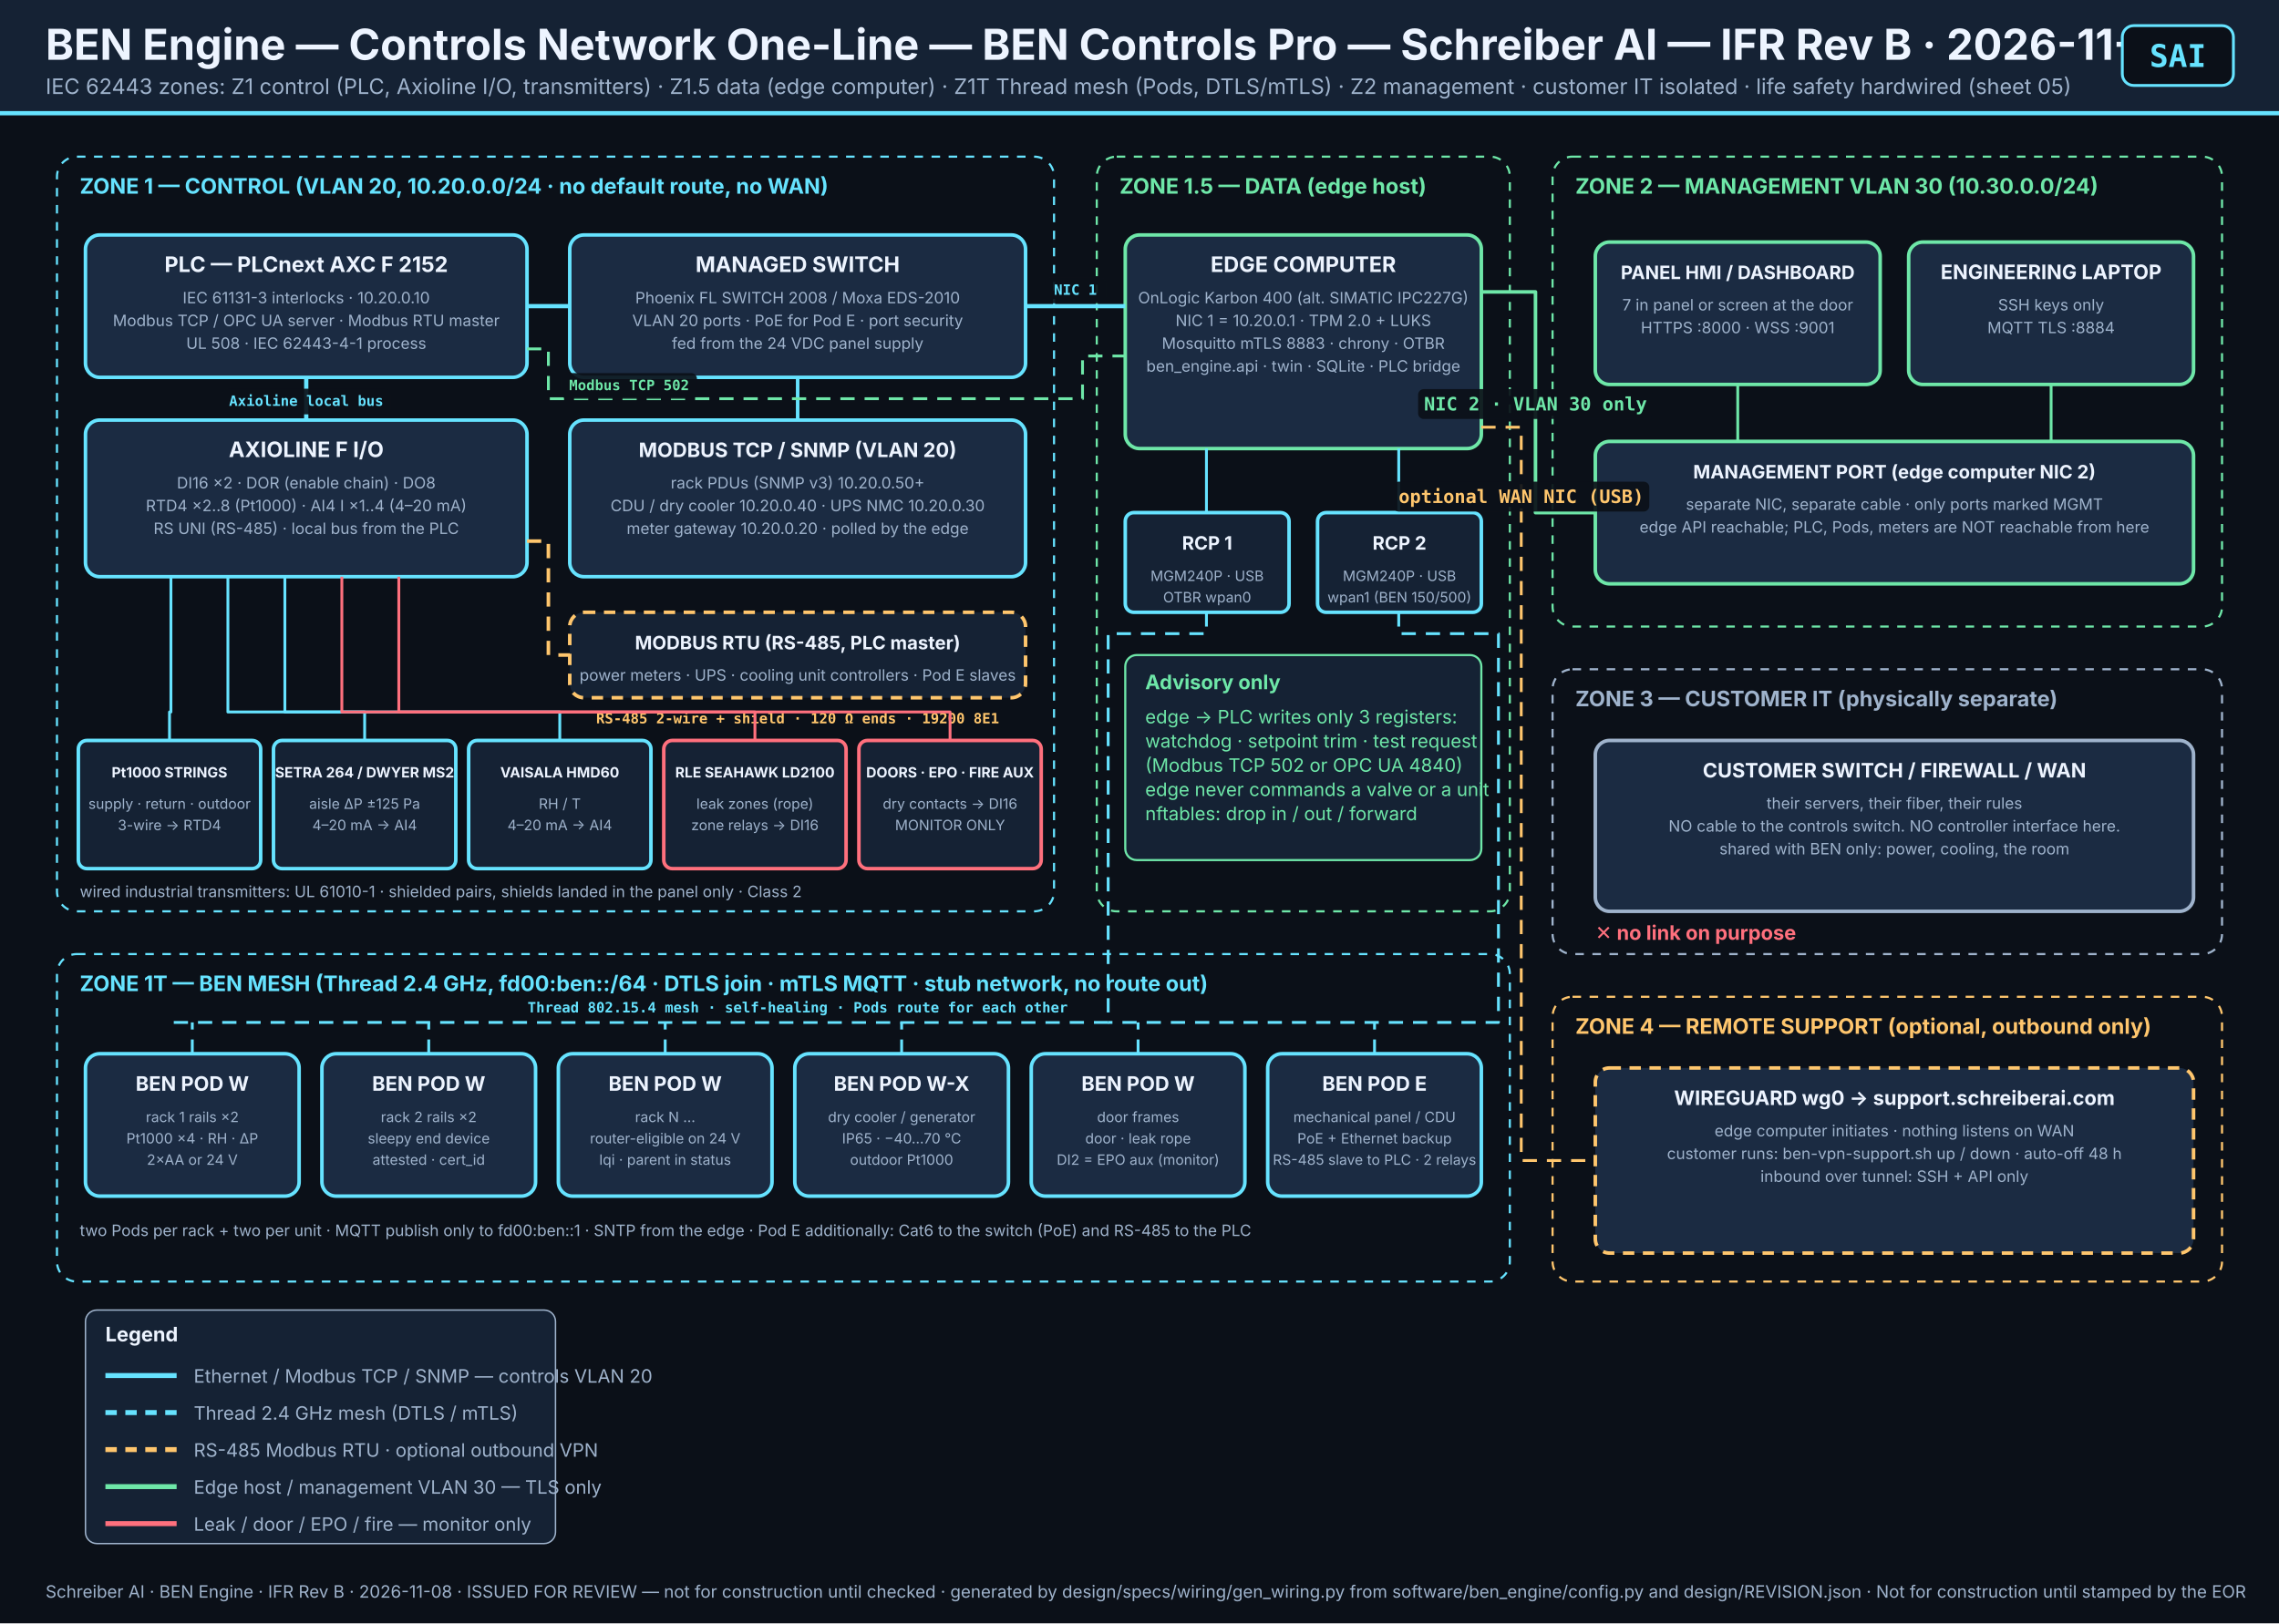
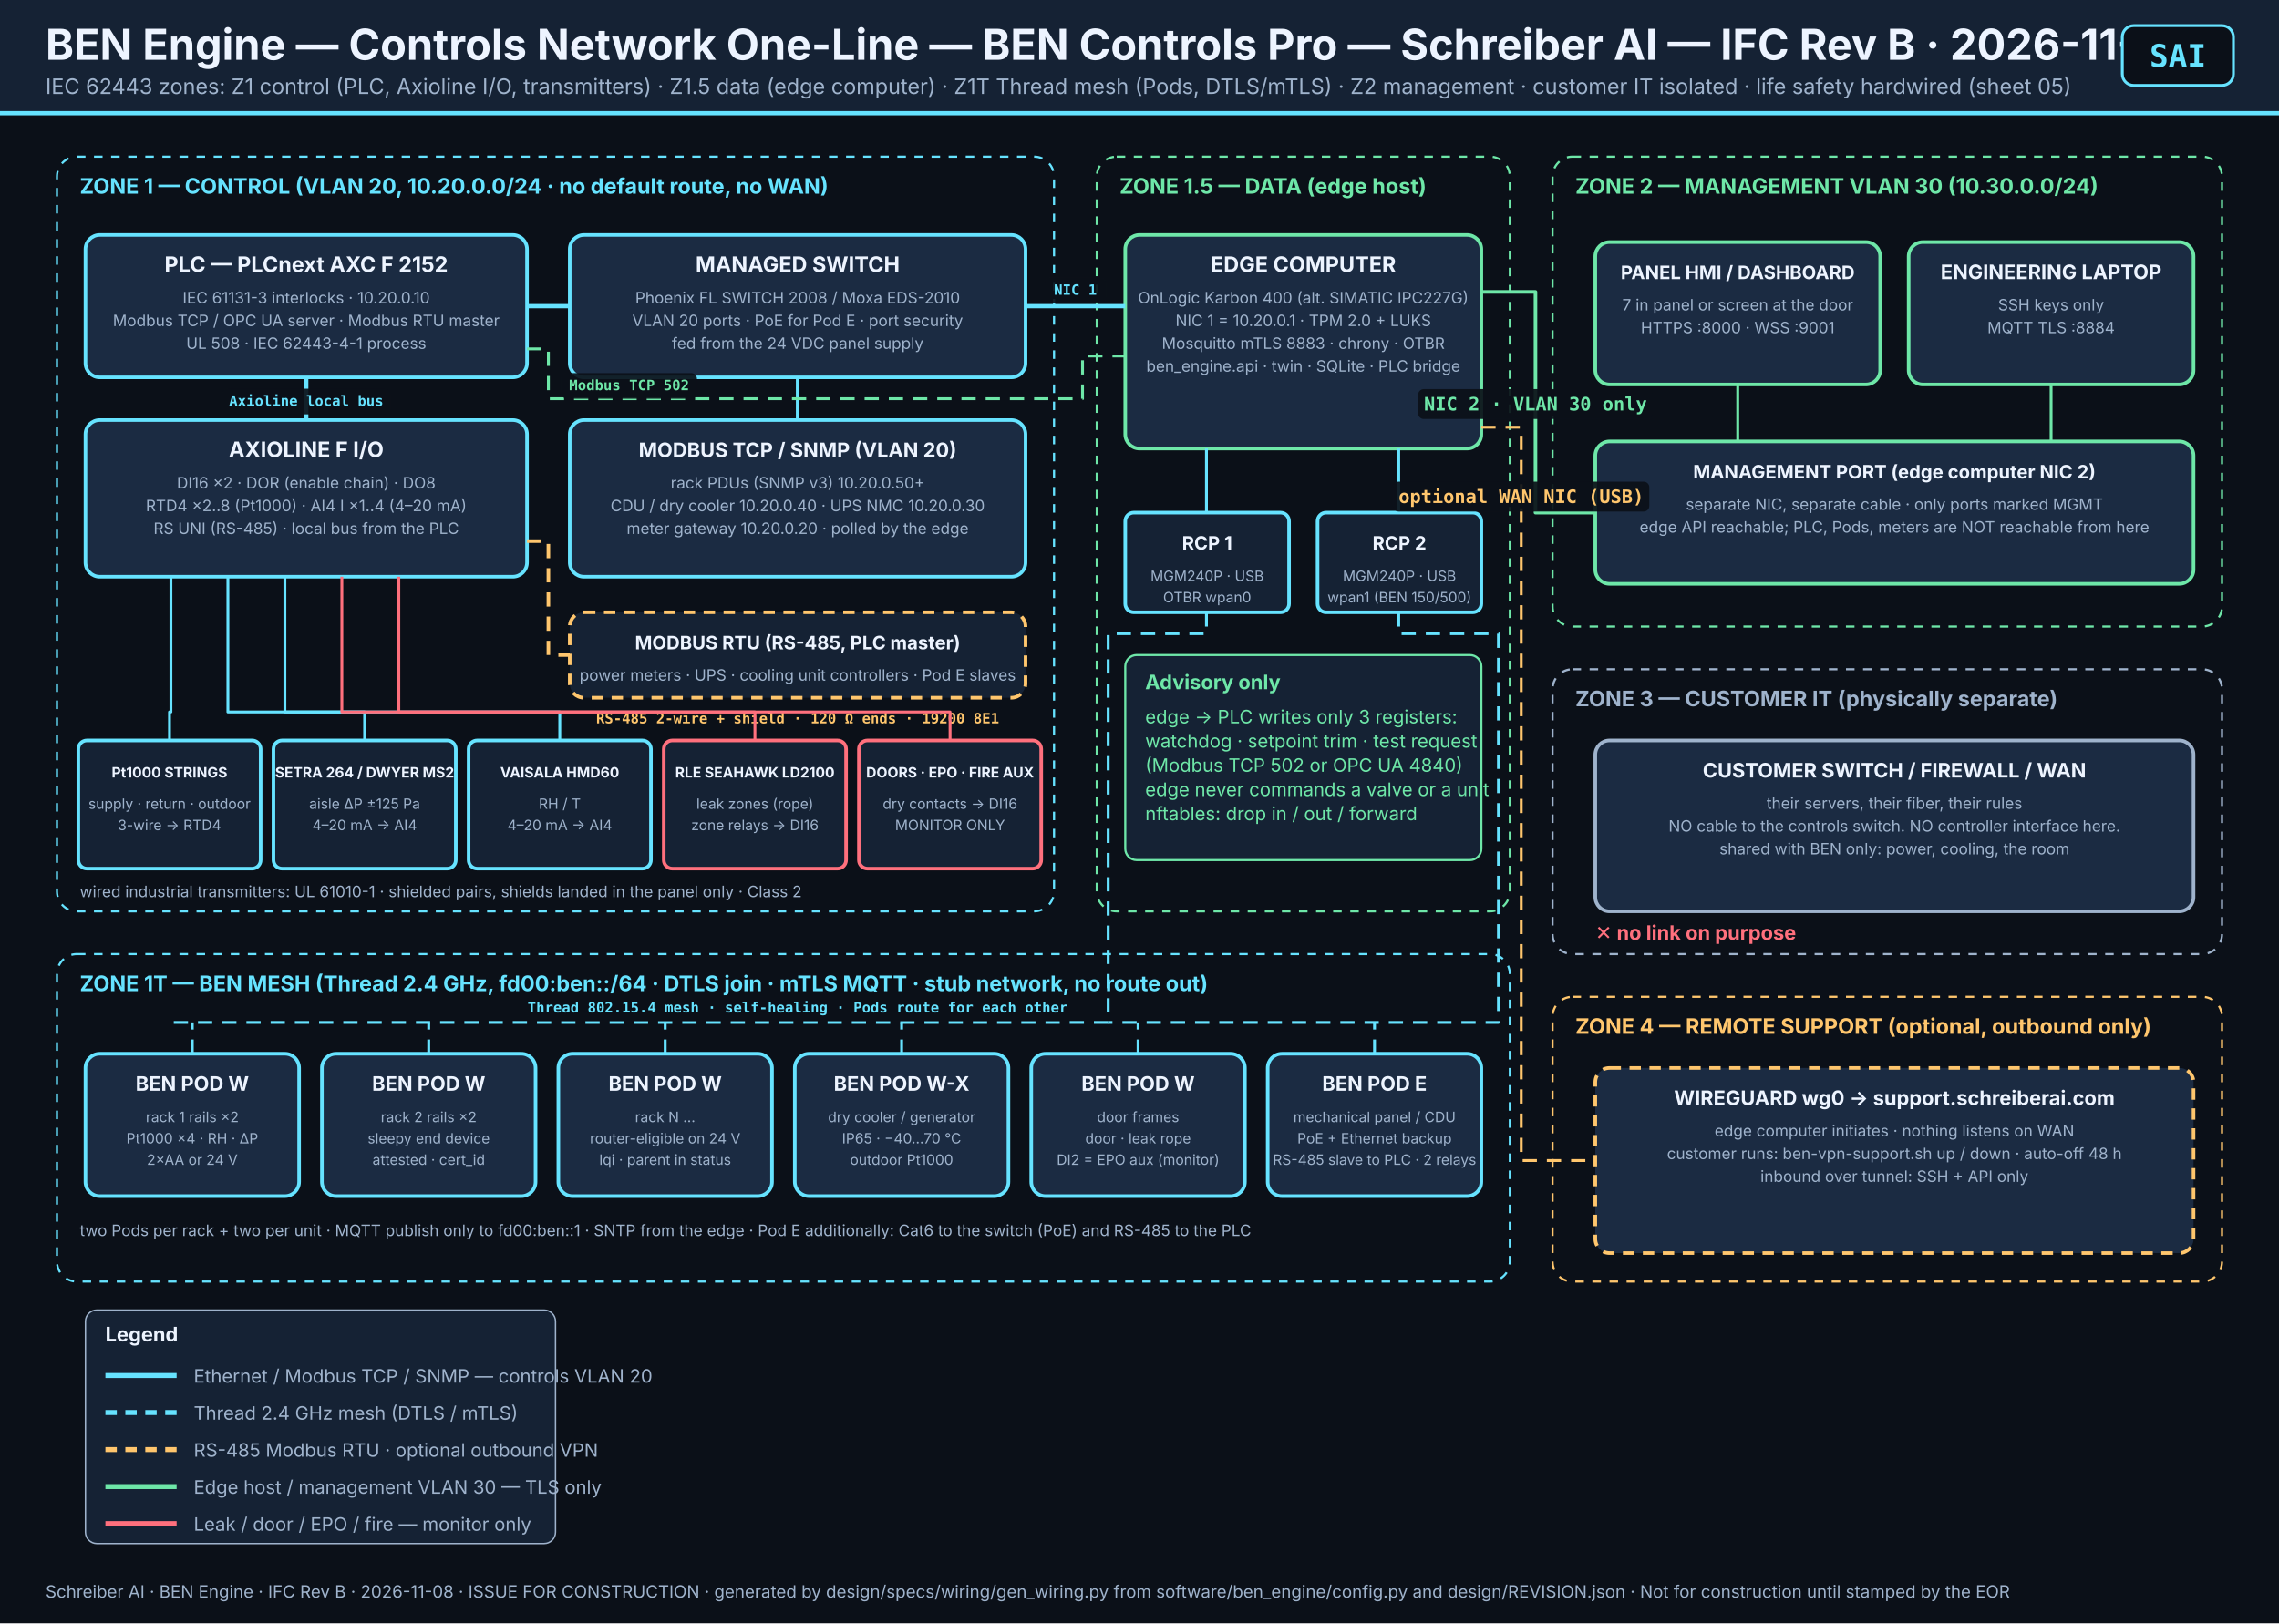
<svg xmlns="http://www.w3.org/2000/svg" viewBox="0 0 1600 1140" width="1600" height="1140" role="img" aria-label="01_controls_network_one_line.svg">
  <defs>
    <marker id="arr-66E3FF" viewBox="0 0 10 10" refX="9" refY="5" markerWidth="7" markerHeight="7" orient="auto-start-reverse">
      <path d="M0,0 L10,5 L0,10 z" fill="#66E3FF" />
    </marker>
    <marker id="arr-FFC66D" viewBox="0 0 10 10" refX="9" refY="5" markerWidth="7" markerHeight="7" orient="auto-start-reverse">
      <path d="M0,0 L10,5 L0,10 z" fill="#FFC66D" />
    </marker>
    <marker id="arr-FF707D" viewBox="0 0 10 10" refX="9" refY="5" markerWidth="7" markerHeight="7" orient="auto-start-reverse">
      <path d="M0,0 L10,5 L0,10 z" fill="#FF707D" />
    </marker>
    <marker id="arr-6EE7A8" viewBox="0 0 10 10" refX="9" refY="5" markerWidth="7" markerHeight="7" orient="auto-start-reverse">
      <path d="M0,0 L10,5 L0,10 z" fill="#6EE7A8" />
    </marker>
    <marker id="arr-9FB3CC" viewBox="0 0 10 10" refX="9" refY="5" markerWidth="7" markerHeight="7" orient="auto-start-reverse">
      <path d="M0,0 L10,5 L0,10 z" fill="#9FB3CC" />
    </marker>
  </defs>
  <rect width="1600" height="1140" fill="#0B1018" />
  <rect x="0" y="0" width="1600" height="78" fill="#152234" />
  <rect x="0" y="78" width="1600" height="3" fill="#66E3FF" />
-   <text x="32" y="42" font-family="'Inter','Segoe UI',system-ui,sans-serif" font-size="30" font-weight="700" fill="#EDF4FF" text-anchor="start">BEN Engine — Controls Network One-Line — BEN Controls Pro — Schreiber AI — IFR Rev B · 2026-11-08</text>
+   <text x="32" y="42" font-family="'Inter','Segoe UI',system-ui,sans-serif" font-size="30" font-weight="700" fill="#EDF4FF" text-anchor="start">BEN Engine — Controls Network One-Line — BEN Controls Pro — Schreiber AI — IFC Rev B · 2026-11-08</text>
  <text x="32" y="66" font-family="'Inter','Segoe UI',system-ui,sans-serif" font-size="15" font-weight="400" fill="#9FB3CC" text-anchor="start">IEC 62443 zones: Z1 control (PLC, Axioline I/O, transmitters) · Z1.5 data (edge computer) · Z1T Thread mesh (Pods, DTLS/mTLS) · Z2 management · customer IT isolated · life safety hardwired (sheet 05)</text>
  <rect x="1490" y="18" width="78" height="42" rx="8" fill="#0B1018" stroke="#66E3FF" stroke-width="2" />
  <text x="1529" y="47" font-family="'JetBrains Mono',Consolas,monospace" font-size="22" font-weight="800" fill="#66E3FF" text-anchor="middle">SAI</text>
  <rect x="40" y="110" width="700" height="530" rx="14" fill="none" stroke="#66E3FF" stroke-width="1.5" stroke-dasharray="6 6" />
  <text x="56" y="136" font-family="'Inter','Segoe UI',system-ui,sans-serif" font-size="15" font-weight="700" fill="#66E3FF" text-anchor="start">ZONE 1 — CONTROL  (VLAN 20, 10.20.0.0/24 · no default route, no WAN)</text>
  <rect x="770" y="110" width="290" height="530" rx="14" fill="none" stroke="#6EE7A8" stroke-width="1.5" stroke-dasharray="6 6" />
  <text x="786" y="136" font-family="'Inter','Segoe UI',system-ui,sans-serif" font-size="15" font-weight="700" fill="#6EE7A8" text-anchor="start">ZONE 1.5 — DATA (edge host)</text>
  <rect x="40" y="670" width="1020" height="230" rx="14" fill="none" stroke="#66E3FF" stroke-width="1.5" stroke-dasharray="6 6" />
  <text x="56" y="696" font-family="'Inter','Segoe UI',system-ui,sans-serif" font-size="15" font-weight="700" fill="#66E3FF" text-anchor="start">ZONE 1T — BEN MESH  (Thread 2.4 GHz, fd00:ben::/64 · DTLS join · mTLS MQTT · stub network, no route out)</text>
  <rect x="60" y="165" width="310" height="100" rx="10" fill="#1B2B42" stroke="#66E3FF" stroke-width="2.5" />
  <text x="215.0" y="191" font-family="'Inter','Segoe UI',system-ui,sans-serif" font-size="15" font-weight="700" fill="#EDF4FF" text-anchor="middle">PLC — PLCnext AXC F 2152</text>
  <text x="215.0" y="213" font-family="'Inter','Segoe UI',system-ui,sans-serif" font-size="11" font-weight="400" fill="#9FB3CC" text-anchor="middle">IEC 61131-3 interlocks · 10.20.0.10</text>
  <text x="215.0" y="229" font-family="'Inter','Segoe UI',system-ui,sans-serif" font-size="11" font-weight="400" fill="#9FB3CC" text-anchor="middle">Modbus TCP / OPC UA server · Modbus RTU master</text>
  <text x="215.0" y="245" font-family="'Inter','Segoe UI',system-ui,sans-serif" font-size="11" font-weight="400" fill="#9FB3CC" text-anchor="middle">UL 508 · IEC 62443-4-1 process</text>
  <rect x="60" y="295" width="310" height="110" rx="10" fill="#1B2B42" stroke="#66E3FF" stroke-width="2.5" />
  <text x="215.0" y="321" font-family="'Inter','Segoe UI',system-ui,sans-serif" font-size="15" font-weight="700" fill="#EDF4FF" text-anchor="middle">AXIOLINE F I/O</text>
  <text x="215.0" y="343" font-family="'Inter','Segoe UI',system-ui,sans-serif" font-size="11" font-weight="400" fill="#9FB3CC" text-anchor="middle">DI16 ×2 · DOR (enable chain) · DO8</text>
  <text x="215.0" y="359" font-family="'Inter','Segoe UI',system-ui,sans-serif" font-size="11" font-weight="400" fill="#9FB3CC" text-anchor="middle">RTD4 ×2..8 (Pt1000) · AI4 I ×1..4 (4–20 mA)</text>
  <text x="215.0" y="375" font-family="'Inter','Segoe UI',system-ui,sans-serif" font-size="11" font-weight="400" fill="#9FB3CC" text-anchor="middle">RS UNI (RS-485) · local bus from the PLC</text>
  <path d="M215,265 L215,295" fill="none" stroke="#66E3FF" stroke-width="3" stroke-linejoin="round" />
  <rect x="155.8" y="273.0" width="118.4" height="18" rx="4" fill="#0B1018" opacity="0.92" />
  <text x="215.0" y="285.0" font-family="'JetBrains Mono',Consolas,monospace" font-size="10" font-weight="600" fill="#66E3FF" text-anchor="middle">Axioline local bus</text>
  <rect x="400" y="165" width="320" height="100" rx="10" fill="#1B2B42" stroke="#66E3FF" stroke-width="2.5" />
  <text x="560.0" y="191" font-family="'Inter','Segoe UI',system-ui,sans-serif" font-size="15" font-weight="700" fill="#EDF4FF" text-anchor="middle">MANAGED SWITCH</text>
  <text x="560.0" y="213" font-family="'Inter','Segoe UI',system-ui,sans-serif" font-size="11" font-weight="400" fill="#9FB3CC" text-anchor="middle">Phoenix FL SWITCH 2008 / Moxa EDS-2010</text>
  <text x="560.0" y="229" font-family="'Inter','Segoe UI',system-ui,sans-serif" font-size="11" font-weight="400" fill="#9FB3CC" text-anchor="middle">VLAN 20 ports · PoE for Pod E · port security</text>
  <text x="560.0" y="245" font-family="'Inter','Segoe UI',system-ui,sans-serif" font-size="11" font-weight="400" fill="#9FB3CC" text-anchor="middle">fed from the 24 VDC panel supply</text>
  <path d="M370,215 L400,215" fill="none" stroke="#66E3FF" stroke-width="3" stroke-linejoin="round" />
  <rect x="400" y="295" width="320" height="110" rx="10" fill="#1B2B42" stroke="#66E3FF" stroke-width="2.5" />
  <text x="560.0" y="321" font-family="'Inter','Segoe UI',system-ui,sans-serif" font-size="14" font-weight="700" fill="#EDF4FF" text-anchor="middle">MODBUS TCP / SNMP (VLAN 20)</text>
  <text x="560.0" y="343" font-family="'Inter','Segoe UI',system-ui,sans-serif" font-size="11" font-weight="400" fill="#9FB3CC" text-anchor="middle">rack PDUs (SNMP v3) 10.20.0.50+</text>
  <text x="560.0" y="359" font-family="'Inter','Segoe UI',system-ui,sans-serif" font-size="11" font-weight="400" fill="#9FB3CC" text-anchor="middle">CDU / dry cooler 10.20.0.40 · UPS NMC 10.20.0.30</text>
  <text x="560.0" y="375" font-family="'Inter','Segoe UI',system-ui,sans-serif" font-size="11" font-weight="400" fill="#9FB3CC" text-anchor="middle">meter gateway 10.20.0.20 · polled by the edge</text>
  <path d="M560,265 L560,295" fill="none" stroke="#66E3FF" stroke-width="2.5" stroke-linejoin="round" />
  <rect x="400" y="430" width="320" height="60" rx="10" fill="#152234" stroke="#FFC66D" stroke-width="2.5" stroke-dasharray="8 6" />
  <text x="560.0" y="456" font-family="'Inter','Segoe UI',system-ui,sans-serif" font-size="13" font-weight="700" fill="#EDF4FF" text-anchor="middle">MODBUS RTU (RS-485, PLC master)</text>
  <text x="560.0" y="478" font-family="'Inter','Segoe UI',system-ui,sans-serif" font-size="11" font-weight="400" fill="#9FB3CC" text-anchor="middle">power meters · UPS · cooling unit controllers · Pod E slaves</text>
  <path d="M370,380 L385,380 L385,460 L400,460" fill="none" stroke="#FFC66D" stroke-width="2.5" stroke-linejoin="round" stroke-dasharray="10 7" />
  <rect x="416.7" y="496" width="286.6" height="18" rx="4" fill="#0B1018" opacity="0.92" />
  <text x="560" y="508" font-family="'JetBrains Mono',Consolas,monospace" font-size="10" font-weight="600" fill="#FFC66D" text-anchor="middle">RS-485 2-wire + shield · 120 Ω ends · 19200 8E1</text>
  <rect x="55" y="520" width="128" height="90" rx="6" fill="#152234" stroke="#66E3FF" stroke-width="2.5" />
  <text x="119.0" y="546" font-family="'Inter','Segoe UI',system-ui,sans-serif" font-size="10" font-weight="700" fill="#EDF4FF" text-anchor="middle">Pt1000 STRINGS</text>
  <text x="119.0" y="568" font-family="'Inter','Segoe UI',system-ui,sans-serif" font-size="10" font-weight="400" fill="#9FB3CC" text-anchor="middle">supply · return · outdoor</text>
  <text x="119.0" y="583" font-family="'Inter','Segoe UI',system-ui,sans-serif" font-size="10" font-weight="400" fill="#9FB3CC" text-anchor="middle">3-wire → RTD4</text>
  <path d="M119,520 L119,500 L120,500 L120,405" fill="none" stroke="#66E3FF" stroke-width="2" stroke-linejoin="round" />
  <rect x="192" y="520" width="128" height="90" rx="6" fill="#152234" stroke="#66E3FF" stroke-width="2.5" />
  <text x="256.0" y="546" font-family="'Inter','Segoe UI',system-ui,sans-serif" font-size="10" font-weight="700" fill="#EDF4FF" text-anchor="middle">SETRA 264 / DWYER MS2</text>
  <text x="256.0" y="568" font-family="'Inter','Segoe UI',system-ui,sans-serif" font-size="10" font-weight="400" fill="#9FB3CC" text-anchor="middle">aisle ΔP ±125 Pa</text>
  <text x="256.0" y="583" font-family="'Inter','Segoe UI',system-ui,sans-serif" font-size="10" font-weight="400" fill="#9FB3CC" text-anchor="middle">4–20 mA → AI4</text>
  <path d="M256,520 L256,500 L160,500 L160,405" fill="none" stroke="#66E3FF" stroke-width="2" stroke-linejoin="round" />
  <rect x="329" y="520" width="128" height="90" rx="6" fill="#152234" stroke="#66E3FF" stroke-width="2.5" />
  <text x="393.0" y="546" font-family="'Inter','Segoe UI',system-ui,sans-serif" font-size="10" font-weight="700" fill="#EDF4FF" text-anchor="middle">VAISALA HMD60</text>
  <text x="393.0" y="568" font-family="'Inter','Segoe UI',system-ui,sans-serif" font-size="10" font-weight="400" fill="#9FB3CC" text-anchor="middle">RH / T</text>
  <text x="393.0" y="583" font-family="'Inter','Segoe UI',system-ui,sans-serif" font-size="10" font-weight="400" fill="#9FB3CC" text-anchor="middle">4–20 mA → AI4</text>
  <path d="M393,520 L393,500 L200,500 L200,405" fill="none" stroke="#66E3FF" stroke-width="2" stroke-linejoin="round" />
  <rect x="466" y="520" width="128" height="90" rx="6" fill="#152234" stroke="#FF707D" stroke-width="2.5" />
  <text x="530.0" y="546" font-family="'Inter','Segoe UI',system-ui,sans-serif" font-size="10" font-weight="700" fill="#EDF4FF" text-anchor="middle">RLE SEAHAWK LD2100</text>
  <text x="530.0" y="568" font-family="'Inter','Segoe UI',system-ui,sans-serif" font-size="10" font-weight="400" fill="#9FB3CC" text-anchor="middle">leak zones (rope)</text>
  <text x="530.0" y="583" font-family="'Inter','Segoe UI',system-ui,sans-serif" font-size="10" font-weight="400" fill="#9FB3CC" text-anchor="middle">zone relays → DI16</text>
  <path d="M530,520 L530,500 L240,500 L240,405" fill="none" stroke="#FF707D" stroke-width="2" stroke-linejoin="round" />
  <rect x="603" y="520" width="128" height="90" rx="6" fill="#152234" stroke="#FF707D" stroke-width="2.5" />
  <text x="667.0" y="546" font-family="'Inter','Segoe UI',system-ui,sans-serif" font-size="10" font-weight="700" fill="#EDF4FF" text-anchor="middle">DOORS · EPO · FIRE AUX</text>
  <text x="667.0" y="568" font-family="'Inter','Segoe UI',system-ui,sans-serif" font-size="10" font-weight="400" fill="#9FB3CC" text-anchor="middle">dry contacts → DI16</text>
  <text x="667.0" y="583" font-family="'Inter','Segoe UI',system-ui,sans-serif" font-size="10" font-weight="400" fill="#9FB3CC" text-anchor="middle">MONITOR ONLY</text>
  <path d="M667,520 L667,500 L280,500 L280,405" fill="none" stroke="#FF707D" stroke-width="2" stroke-linejoin="round" />
  <text x="56" y="630" font-family="'Inter','Segoe UI',system-ui,sans-serif" font-size="11" font-weight="400" fill="#9FB3CC" text-anchor="start">wired industrial transmitters: UL 61010-1 · shielded pairs, shields landed in the panel only · Class 2</text>
  <rect x="790" y="165" width="250" height="150" rx="10" fill="#1B2B42" stroke="#6EE7A8" stroke-width="2.5" />
  <text x="915.0" y="191" font-family="'Inter','Segoe UI',system-ui,sans-serif" font-size="15" font-weight="700" fill="#EDF4FF" text-anchor="middle">EDGE COMPUTER</text>
  <text x="915.0" y="213" font-family="'Inter','Segoe UI',system-ui,sans-serif" font-size="11" font-weight="400" fill="#9FB3CC" text-anchor="middle">OnLogic Karbon 400 (alt. SIMATIC IPC227G)</text>
  <text x="915.0" y="229" font-family="'Inter','Segoe UI',system-ui,sans-serif" font-size="11" font-weight="400" fill="#9FB3CC" text-anchor="middle">NIC 1 = 10.20.0.1 · TPM 2.0 + LUKS</text>
  <text x="915.0" y="245" font-family="'Inter','Segoe UI',system-ui,sans-serif" font-size="11" font-weight="400" fill="#9FB3CC" text-anchor="middle">Mosquitto mTLS 8883 · chrony · OTBR</text>
  <text x="915.0" y="261" font-family="'Inter','Segoe UI',system-ui,sans-serif" font-size="11" font-weight="400" fill="#9FB3CC" text-anchor="middle">ben_engine.api · twin · SQLite · PLC bridge</text>
  <path d="M720,215 L790,215" fill="none" stroke="#66E3FF" stroke-width="3" stroke-linejoin="round" />
  <rect x="733.5" y="195.0" width="43.0" height="18" rx="4" fill="#0B1018" opacity="0.92" />
  <text x="755.0" y="207.0" font-family="'JetBrains Mono',Consolas,monospace" font-size="10" font-weight="600" fill="#66E3FF" text-anchor="middle">NIC 1</text>
  <path d="M370,245 L385,245 L385,280 L760,280 L760,250 L790,250" fill="none" stroke="#6EE7A8" stroke-width="2" stroke-linejoin="round" stroke-dasharray="10 7" />
  <rect x="394.1" y="262.0" width="95.2" height="18" rx="4" fill="#0B1018" opacity="0.92" />
  <text x="441.7" y="274.0" font-family="'JetBrains Mono',Consolas,monospace" font-size="10" font-weight="600" fill="#6EE7A8" text-anchor="middle">Modbus TCP 502</text>
  <rect x="790" y="360" width="115" height="70" rx="6" fill="#152234" stroke="#66E3FF" stroke-width="2.5" />
  <text x="847.5" y="386" font-family="'Inter','Segoe UI',system-ui,sans-serif" font-size="13" font-weight="700" fill="#EDF4FF" text-anchor="middle">RCP 1</text>
  <text x="847.5" y="408" font-family="'Inter','Segoe UI',system-ui,sans-serif" font-size="10" font-weight="400" fill="#9FB3CC" text-anchor="middle">MGM240P · USB</text>
  <text x="847.5" y="423" font-family="'Inter','Segoe UI',system-ui,sans-serif" font-size="10" font-weight="400" fill="#9FB3CC" text-anchor="middle">OTBR wpan0</text>
  <rect x="925" y="360" width="115" height="70" rx="6" fill="#152234" stroke="#66E3FF" stroke-width="2.5" />
  <text x="982.5" y="386" font-family="'Inter','Segoe UI',system-ui,sans-serif" font-size="13" font-weight="700" fill="#EDF4FF" text-anchor="middle">RCP 2</text>
  <text x="982.5" y="408" font-family="'Inter','Segoe UI',system-ui,sans-serif" font-size="10" font-weight="400" fill="#9FB3CC" text-anchor="middle">MGM240P · USB</text>
  <text x="982.5" y="423" font-family="'Inter','Segoe UI',system-ui,sans-serif" font-size="10" font-weight="400" fill="#9FB3CC" text-anchor="middle">wpan1 (BEN 150/500)</text>
  <path d="M847,315 L847,360" fill="none" stroke="#66E3FF" stroke-width="2" stroke-linejoin="round" />
  <path d="M982,315 L982,360" fill="none" stroke="#66E3FF" stroke-width="2" stroke-linejoin="round" />
  <rect x="790" y="460" width="250" height="144" rx="8" fill="#152234" stroke="#6EE7A8" stroke-width="1.5" />
  <text x="804" y="484" font-family="'Inter','Segoe UI',system-ui,sans-serif" font-size="14" font-weight="700" fill="#6EE7A8" text-anchor="start">Advisory only</text>
  <text x="804" y="508" font-family="'Inter','Segoe UI',system-ui,sans-serif" font-size="13" font-weight="400" fill="#6EE7A8" text-anchor="start">edge → PLC writes only 3 registers:</text>
  <text x="804" y="525" font-family="'Inter','Segoe UI',system-ui,sans-serif" font-size="13" font-weight="400" fill="#6EE7A8" text-anchor="start">watchdog · setpoint trim · test request</text>
  <text x="804" y="542" font-family="'Inter','Segoe UI',system-ui,sans-serif" font-size="13" font-weight="400" fill="#6EE7A8" text-anchor="start">(Modbus TCP 502 or OPC UA 4840)</text>
  <text x="804" y="559" font-family="'Inter','Segoe UI',system-ui,sans-serif" font-size="13" font-weight="400" fill="#6EE7A8" text-anchor="start">edge never commands a valve or a unit</text>
  <text x="804" y="576" font-family="'Inter','Segoe UI',system-ui,sans-serif" font-size="13" font-weight="400" fill="#6EE7A8" text-anchor="start">nftables: drop in / out / forward</text>
  <path d="M847,430 L847,445 L778,445 L778,718 L120,718" fill="none" stroke="#66E3FF" stroke-width="2" stroke-linejoin="round" stroke-dasharray="10 7" />
  <path d="M982,430 L982,445 L1052,445 L1052,718 L778,718" fill="none" stroke="#66E3FF" stroke-width="2" stroke-linejoin="round" stroke-dasharray="10 7" />
  <rect x="370.3" y="699" width="379.4" height="18" rx="4" fill="#0B1018" opacity="0.92" />
  <text x="560" y="711" font-family="'JetBrains Mono',Consolas,monospace" font-size="10" font-weight="600" fill="#66E3FF" text-anchor="middle">Thread 802.15.4 mesh · self-healing · Pods route for each other</text>
  <rect x="60" y="740" width="150" height="100" rx="10" fill="#1B2B42" stroke="#66E3FF" stroke-width="2.5" />
  <text x="135.0" y="766" font-family="'Inter','Segoe UI',system-ui,sans-serif" font-size="14" font-weight="700" fill="#EDF4FF" text-anchor="middle">BEN POD W</text>
  <text x="135.0" y="788" font-family="'Inter','Segoe UI',system-ui,sans-serif" font-size="10" font-weight="400" fill="#9FB3CC" text-anchor="middle">rack 1 rails ×2</text>
  <text x="135.0" y="803" font-family="'Inter','Segoe UI',system-ui,sans-serif" font-size="10" font-weight="400" fill="#9FB3CC" text-anchor="middle">Pt1000 ×4 · RH · ΔP</text>
  <text x="135.0" y="818" font-family="'Inter','Segoe UI',system-ui,sans-serif" font-size="10" font-weight="400" fill="#9FB3CC" text-anchor="middle">2×AA or 24 V</text>
  <path d="M135,740 L135,718" fill="none" stroke="#66E3FF" stroke-width="2" stroke-linejoin="round" stroke-dasharray="10 7" />
  <rect x="226" y="740" width="150" height="100" rx="10" fill="#1B2B42" stroke="#66E3FF" stroke-width="2.5" />
  <text x="301.0" y="766" font-family="'Inter','Segoe UI',system-ui,sans-serif" font-size="14" font-weight="700" fill="#EDF4FF" text-anchor="middle">BEN POD W</text>
  <text x="301.0" y="788" font-family="'Inter','Segoe UI',system-ui,sans-serif" font-size="10" font-weight="400" fill="#9FB3CC" text-anchor="middle">rack 2 rails ×2</text>
  <text x="301.0" y="803" font-family="'Inter','Segoe UI',system-ui,sans-serif" font-size="10" font-weight="400" fill="#9FB3CC" text-anchor="middle">sleepy end device</text>
  <text x="301.0" y="818" font-family="'Inter','Segoe UI',system-ui,sans-serif" font-size="10" font-weight="400" fill="#9FB3CC" text-anchor="middle">attested · cert_id</text>
  <path d="M301,740 L301,718" fill="none" stroke="#66E3FF" stroke-width="2" stroke-linejoin="round" stroke-dasharray="10 7" />
  <rect x="392" y="740" width="150" height="100" rx="10" fill="#1B2B42" stroke="#66E3FF" stroke-width="2.5" />
  <text x="467.0" y="766" font-family="'Inter','Segoe UI',system-ui,sans-serif" font-size="14" font-weight="700" fill="#EDF4FF" text-anchor="middle">BEN POD W</text>
  <text x="467.0" y="788" font-family="'Inter','Segoe UI',system-ui,sans-serif" font-size="10" font-weight="400" fill="#9FB3CC" text-anchor="middle">rack N …</text>
  <text x="467.0" y="803" font-family="'Inter','Segoe UI',system-ui,sans-serif" font-size="10" font-weight="400" fill="#9FB3CC" text-anchor="middle">router-eligible on 24 V</text>
  <text x="467.0" y="818" font-family="'Inter','Segoe UI',system-ui,sans-serif" font-size="10" font-weight="400" fill="#9FB3CC" text-anchor="middle">lqi · parent in status</text>
  <path d="M467,740 L467,718" fill="none" stroke="#66E3FF" stroke-width="2" stroke-linejoin="round" stroke-dasharray="10 7" />
  <rect x="558" y="740" width="150" height="100" rx="10" fill="#1B2B42" stroke="#66E3FF" stroke-width="2.5" />
  <text x="633.0" y="766" font-family="'Inter','Segoe UI',system-ui,sans-serif" font-size="14" font-weight="700" fill="#EDF4FF" text-anchor="middle">BEN POD W-X</text>
  <text x="633.0" y="788" font-family="'Inter','Segoe UI',system-ui,sans-serif" font-size="10" font-weight="400" fill="#9FB3CC" text-anchor="middle">dry cooler / generator</text>
  <text x="633.0" y="803" font-family="'Inter','Segoe UI',system-ui,sans-serif" font-size="10" font-weight="400" fill="#9FB3CC" text-anchor="middle">IP65 · −40…70 °C</text>
  <text x="633.0" y="818" font-family="'Inter','Segoe UI',system-ui,sans-serif" font-size="10" font-weight="400" fill="#9FB3CC" text-anchor="middle">outdoor Pt1000</text>
  <path d="M633,740 L633,718" fill="none" stroke="#66E3FF" stroke-width="2" stroke-linejoin="round" stroke-dasharray="10 7" />
  <rect x="724" y="740" width="150" height="100" rx="10" fill="#1B2B42" stroke="#66E3FF" stroke-width="2.5" />
  <text x="799.0" y="766" font-family="'Inter','Segoe UI',system-ui,sans-serif" font-size="14" font-weight="700" fill="#EDF4FF" text-anchor="middle">BEN POD W</text>
  <text x="799.0" y="788" font-family="'Inter','Segoe UI',system-ui,sans-serif" font-size="10" font-weight="400" fill="#9FB3CC" text-anchor="middle">door frames</text>
  <text x="799.0" y="803" font-family="'Inter','Segoe UI',system-ui,sans-serif" font-size="10" font-weight="400" fill="#9FB3CC" text-anchor="middle">door · leak rope</text>
  <text x="799.0" y="818" font-family="'Inter','Segoe UI',system-ui,sans-serif" font-size="10" font-weight="400" fill="#9FB3CC" text-anchor="middle">DI2 = EPO aux (monitor)</text>
  <path d="M799,740 L799,718" fill="none" stroke="#66E3FF" stroke-width="2" stroke-linejoin="round" stroke-dasharray="10 7" />
  <rect x="890" y="740" width="150" height="100" rx="10" fill="#1B2B42" stroke="#66E3FF" stroke-width="2.5" />
  <text x="965.0" y="766" font-family="'Inter','Segoe UI',system-ui,sans-serif" font-size="14" font-weight="700" fill="#EDF4FF" text-anchor="middle">BEN POD E</text>
  <text x="965.0" y="788" font-family="'Inter','Segoe UI',system-ui,sans-serif" font-size="10" font-weight="400" fill="#9FB3CC" text-anchor="middle">mechanical panel / CDU</text>
  <text x="965.0" y="803" font-family="'Inter','Segoe UI',system-ui,sans-serif" font-size="10" font-weight="400" fill="#9FB3CC" text-anchor="middle">PoE + Ethernet backup</text>
  <text x="965.0" y="818" font-family="'Inter','Segoe UI',system-ui,sans-serif" font-size="10" font-weight="400" fill="#9FB3CC" text-anchor="middle">RS-485 slave to PLC · 2 relays</text>
  <path d="M965,740 L965,718" fill="none" stroke="#66E3FF" stroke-width="2" stroke-linejoin="round" stroke-dasharray="10 7" />
  <text x="56" y="868" font-family="'Inter','Segoe UI',system-ui,sans-serif" font-size="11" font-weight="400" fill="#9FB3CC" text-anchor="start">two Pods per rack + two per unit · MQTT publish only to fd00:ben::1 · SNTP from the edge · Pod E additionally: Cat6 to the switch (PoE) and RS-485 to the PLC</text>
  <rect x="1090" y="110" width="470" height="330" rx="14" fill="none" stroke="#6EE7A8" stroke-width="1.5" stroke-dasharray="6 6" />
  <text x="1106" y="136" font-family="'Inter','Segoe UI',system-ui,sans-serif" font-size="15" font-weight="700" fill="#6EE7A8" text-anchor="start">ZONE 2 — MANAGEMENT VLAN 30  (10.30.0.0/24)</text>
  <rect x="1090" y="470" width="470" height="200" rx="14" fill="none" stroke="#9FB3CC" stroke-width="1.5" stroke-dasharray="6 6" />
  <text x="1106" y="496" font-family="'Inter','Segoe UI',system-ui,sans-serif" font-size="15" font-weight="700" fill="#9FB3CC" text-anchor="start">ZONE 3 — CUSTOMER IT  (physically separate)</text>
  <rect x="1090" y="700" width="470" height="200" rx="14" fill="none" stroke="#FFC66D" stroke-width="1.5" stroke-dasharray="6 6" />
  <text x="1106" y="726" font-family="'Inter','Segoe UI',system-ui,sans-serif" font-size="15" font-weight="700" fill="#FFC66D" text-anchor="start">ZONE 4 — REMOTE SUPPORT (optional, outbound only)</text>
  <rect x="1120" y="170" width="200" height="100" rx="10" fill="#1B2B42" stroke="#6EE7A8" stroke-width="2.5" />
  <text x="1220.0" y="196" font-family="'Inter','Segoe UI',system-ui,sans-serif" font-size="13" font-weight="700" fill="#EDF4FF" text-anchor="middle">PANEL HMI / DASHBOARD</text>
  <text x="1220.0" y="218" font-family="'Inter','Segoe UI',system-ui,sans-serif" font-size="11" font-weight="400" fill="#9FB3CC" text-anchor="middle">7 in panel or screen at the door</text>
  <text x="1220.0" y="234" font-family="'Inter','Segoe UI',system-ui,sans-serif" font-size="11" font-weight="400" fill="#9FB3CC" text-anchor="middle">HTTPS :8000 · WSS :9001</text>
  <rect x="1340" y="170" width="200" height="100" rx="10" fill="#1B2B42" stroke="#6EE7A8" stroke-width="2.5" />
  <text x="1440.0" y="196" font-family="'Inter','Segoe UI',system-ui,sans-serif" font-size="14" font-weight="700" fill="#EDF4FF" text-anchor="middle">ENGINEERING LAPTOP</text>
  <text x="1440.0" y="218" font-family="'Inter','Segoe UI',system-ui,sans-serif" font-size="11" font-weight="400" fill="#9FB3CC" text-anchor="middle">SSH keys only</text>
  <text x="1440.0" y="234" font-family="'Inter','Segoe UI',system-ui,sans-serif" font-size="11" font-weight="400" fill="#9FB3CC" text-anchor="middle">MQTT TLS :8884</text>
  <rect x="1120" y="310" width="420" height="100" rx="10" fill="#1B2B42" stroke="#6EE7A8" stroke-width="2.5" />
  <text x="1330.0" y="336" font-family="'Inter','Segoe UI',system-ui,sans-serif" font-size="13" font-weight="700" fill="#EDF4FF" text-anchor="middle">MANAGEMENT PORT (edge computer NIC 2)</text>
  <text x="1330.0" y="358" font-family="'Inter','Segoe UI',system-ui,sans-serif" font-size="11" font-weight="400" fill="#9FB3CC" text-anchor="middle">separate NIC, separate cable · only ports marked MGMT</text>
  <text x="1330.0" y="374" font-family="'Inter','Segoe UI',system-ui,sans-serif" font-size="11" font-weight="400" fill="#9FB3CC" text-anchor="middle">edge API reachable; PLC, Pods, meters are NOT reachable from here</text>
  <path d="M1040,205 L1078,205 L1078,360 L1120,360" fill="none" stroke="#6EE7A8" stroke-width="2.5" stroke-linejoin="round" />
  <rect x="995.6" y="273.25" width="164.8" height="21" rx="4" fill="#0B1018" opacity="0.92" />
  <text x="1078.0" y="288.25" font-family="'JetBrains Mono',Consolas,monospace" font-size="13" font-weight="600" fill="#6EE7A8" text-anchor="middle">NIC 2 · VLAN 30 only</text>
  <path d="M1220,310 L1220,270" fill="none" stroke="#6EE7A8" stroke-width="2" stroke-linejoin="round" />
  <path d="M1440,310 L1440,270" fill="none" stroke="#6EE7A8" stroke-width="2" stroke-linejoin="round" />
  <rect x="1120" y="520" width="420" height="120" rx="10" fill="#1B2B42" stroke="#9FB3CC" stroke-width="2.5" />
  <text x="1330.0" y="546" font-family="'Inter','Segoe UI',system-ui,sans-serif" font-size="14" font-weight="700" fill="#EDF4FF" text-anchor="middle">CUSTOMER SWITCH / FIREWALL / WAN</text>
  <text x="1330.0" y="568" font-family="'Inter','Segoe UI',system-ui,sans-serif" font-size="11" font-weight="400" fill="#9FB3CC" text-anchor="middle">their servers, their fiber, their rules</text>
  <text x="1330.0" y="584" font-family="'Inter','Segoe UI',system-ui,sans-serif" font-size="11" font-weight="400" fill="#9FB3CC" text-anchor="middle">NO cable to the controls switch. NO controller interface here.</text>
  <text x="1330.0" y="600" font-family="'Inter','Segoe UI',system-ui,sans-serif" font-size="11" font-weight="400" fill="#9FB3CC" text-anchor="middle">shared with BEN only: power, cooling, the room</text>
  <text x="1120" y="660" font-family="'Inter','Segoe UI',system-ui,sans-serif" font-size="14" font-weight="700" fill="#FF707D" text-anchor="start">✕  no link on purpose</text>
  <rect x="1120" y="750" width="420" height="130" rx="10" fill="#1B2B42" stroke="#FFC66D" stroke-width="2.5" stroke-dasharray="8 6" />
  <text x="1330.0" y="776" font-family="'Inter','Segoe UI',system-ui,sans-serif" font-size="14" font-weight="700" fill="#EDF4FF" text-anchor="middle">WIREGUARD wg0 → support.schreiberai.com</text>
  <text x="1330.0" y="798" font-family="'Inter','Segoe UI',system-ui,sans-serif" font-size="11" font-weight="400" fill="#9FB3CC" text-anchor="middle">edge computer initiates · nothing listens on WAN</text>
  <text x="1330.0" y="814" font-family="'Inter','Segoe UI',system-ui,sans-serif" font-size="11" font-weight="400" fill="#9FB3CC" text-anchor="middle">customer runs: ben-vpn-support.sh up / down · auto-off 48 h</text>
  <text x="1330.0" y="830" font-family="'Inter','Segoe UI',system-ui,sans-serif" font-size="11" font-weight="400" fill="#9FB3CC" text-anchor="middle">inbound over tunnel: SSH + API only</text>
  <path d="M1040,300 L1068,300 L1068,815 L1120,815" fill="none" stroke="#FFC66D" stroke-width="2" stroke-linejoin="round" stroke-dasharray="10 7" />
  <rect x="978.06" y="338.25" width="179.88" height="21" rx="4" fill="#0B1018" opacity="0.92" />
  <text x="1068.0" y="353.25" font-family="'JetBrains Mono',Consolas,monospace" font-size="13" font-weight="600" fill="#FFC66D" text-anchor="middle">optional WAN NIC (USB)</text>
  <rect x="60" y="920" width="330" height="164" rx="8" fill="#152234" stroke="#9FB3CC" stroke-width="1" />
  <text x="74" y="942" font-family="'Inter','Segoe UI',system-ui,sans-serif" font-size="14" font-weight="700" fill="#EDF4FF" text-anchor="start">Legend</text>
  <line x1="74" y1="966" x2="124" y2="966" stroke="#66E3FF" stroke-width="3.5" />
  <text x="136" y="971" font-family="'Inter','Segoe UI',system-ui,sans-serif" font-size="13" font-weight="400" fill="#9FB3CC" text-anchor="start">Ethernet / Modbus TCP / SNMP — controls VLAN 20</text>
  <line x1="74" y1="992" x2="124" y2="992" stroke="#66E3FF" stroke-width="3.5" stroke-dasharray="8 6" />
  <text x="136" y="997" font-family="'Inter','Segoe UI',system-ui,sans-serif" font-size="13" font-weight="400" fill="#9FB3CC" text-anchor="start">Thread 2.4 GHz mesh (DTLS / mTLS)</text>
  <line x1="74" y1="1018" x2="124" y2="1018" stroke="#FFC66D" stroke-width="3.5" stroke-dasharray="8 6" />
  <text x="136" y="1023" font-family="'Inter','Segoe UI',system-ui,sans-serif" font-size="13" font-weight="400" fill="#9FB3CC" text-anchor="start">RS-485 Modbus RTU · optional outbound VPN</text>
  <line x1="74" y1="1044" x2="124" y2="1044" stroke="#6EE7A8" stroke-width="3.5" />
  <text x="136" y="1049" font-family="'Inter','Segoe UI',system-ui,sans-serif" font-size="13" font-weight="400" fill="#9FB3CC" text-anchor="start">Edge host / management VLAN 30 — TLS only</text>
  <line x1="74" y1="1070" x2="124" y2="1070" stroke="#FF707D" stroke-width="3.5" />
  <text x="136" y="1075" font-family="'Inter','Segoe UI',system-ui,sans-serif" font-size="13" font-weight="400" fill="#9FB3CC" text-anchor="start">Leak / door / EPO / fire — monitor only</text>
-   <text x="32" y="1122" font-family="'Inter','Segoe UI',system-ui,sans-serif" font-size="12" fill="#9FB3CC">Schreiber AI · BEN Engine · IFR Rev B · 2026-11-08 · ISSUED FOR REVIEW — not for construction until checked · generated by design/specs/wiring/gen_wiring.py from software/ben_engine/config.py and design/REVISION.json · Not for construction until stamped by the EOR</text>
+   <text x="32" y="1122" font-family="'Inter','Segoe UI',system-ui,sans-serif" font-size="12" fill="#9FB3CC">Schreiber AI · BEN Engine · IFC Rev B · 2026-11-08 · ISSUE FOR CONSTRUCTION · generated by design/specs/wiring/gen_wiring.py from software/ben_engine/config.py and design/REVISION.json · Not for construction until stamped by the EOR</text>
</svg>
